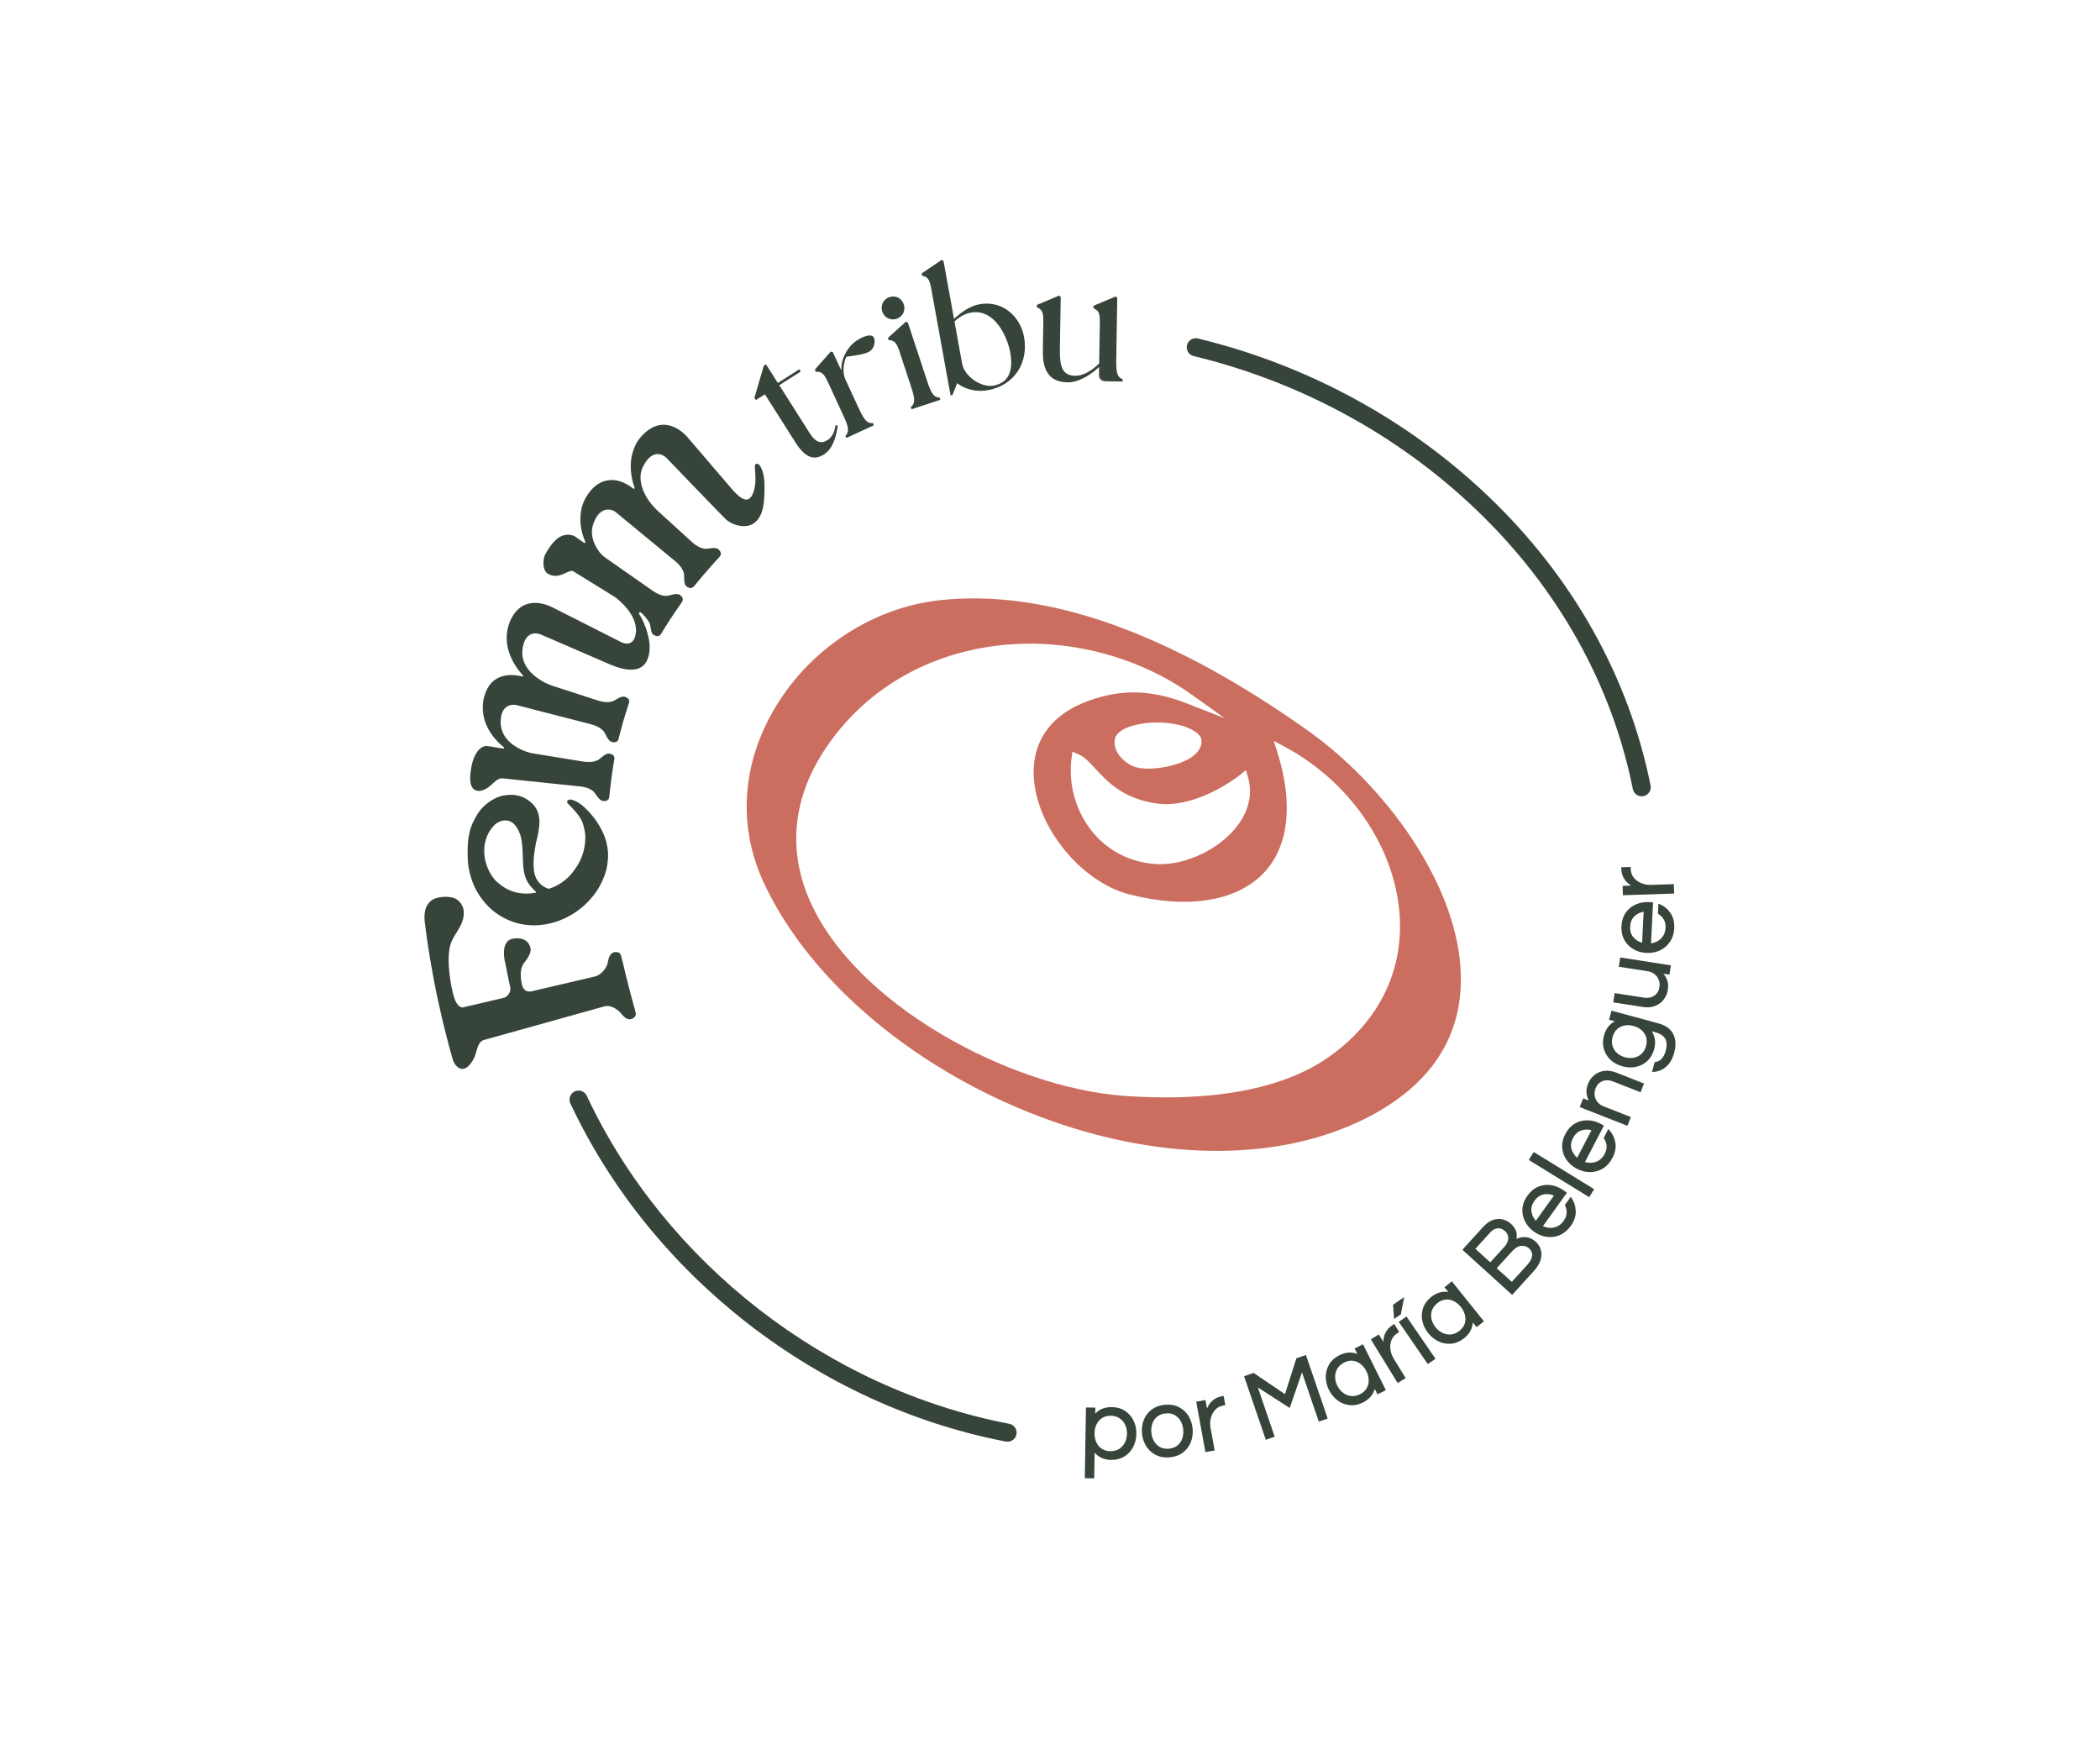
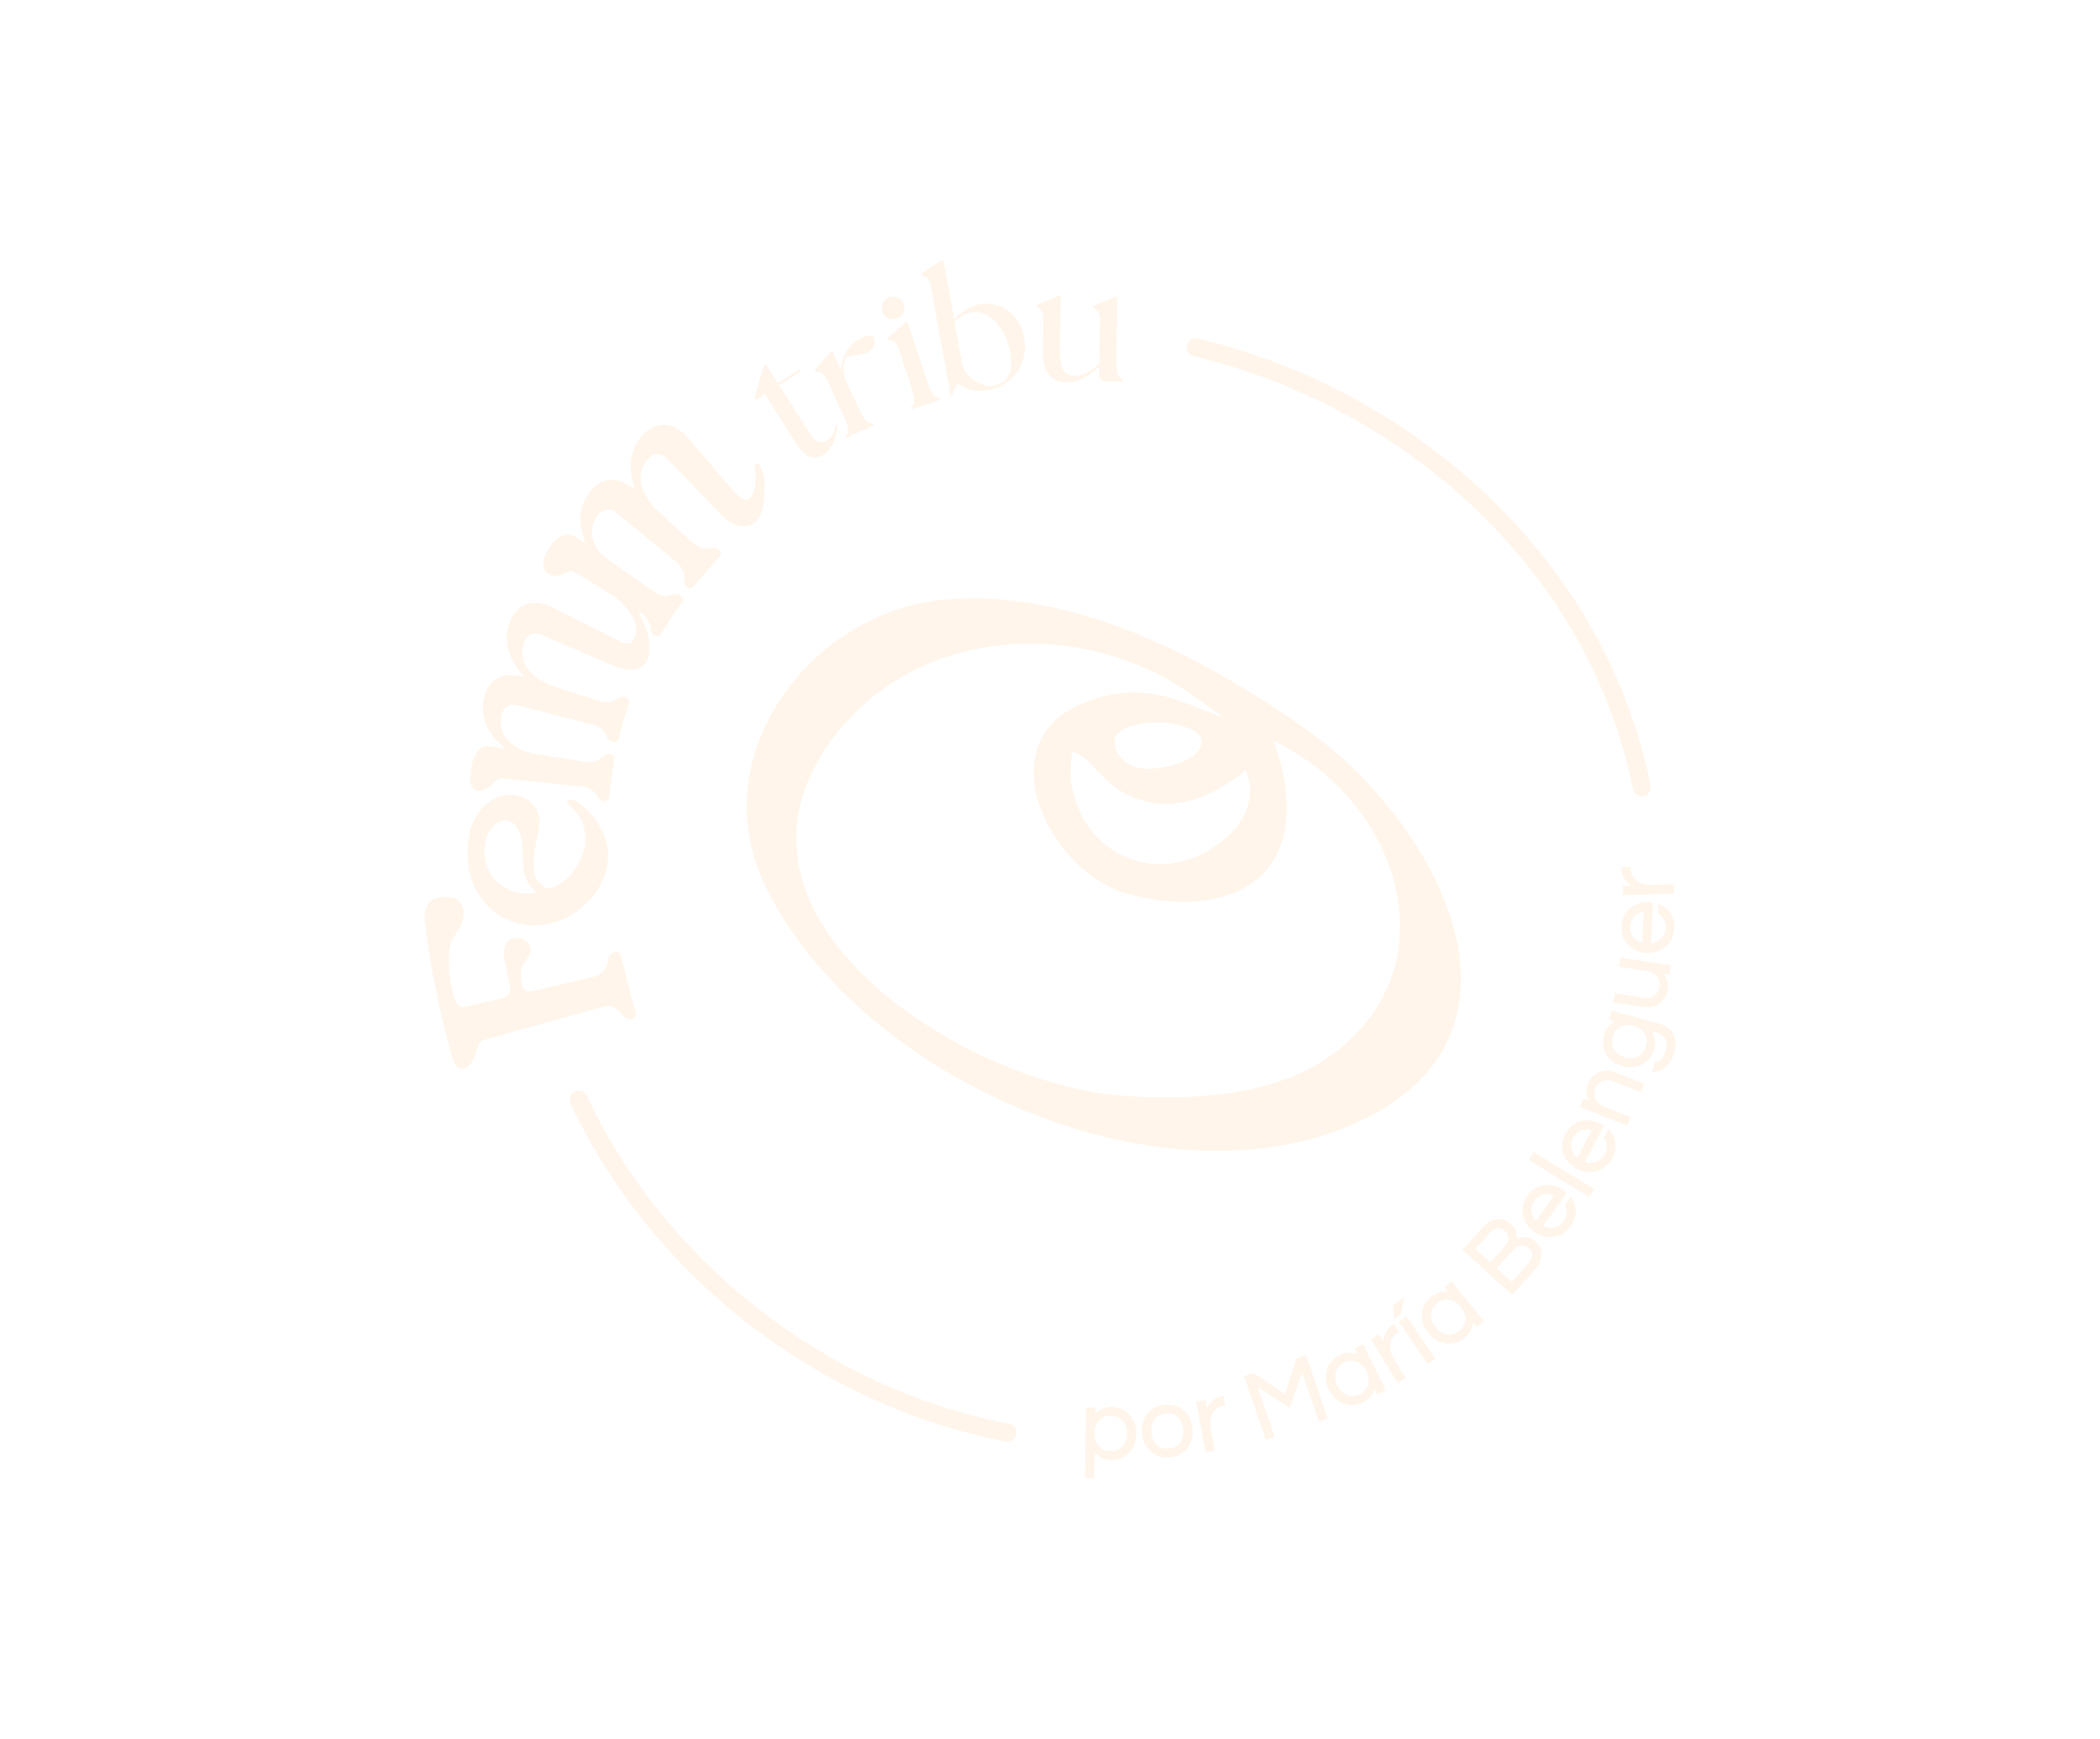
<svg xmlns="http://www.w3.org/2000/svg" id="Capa_1" data-name="Capa 1" viewBox="0 0 1869.21 1547.04">
  <defs>
    <style>
      .cls-1 {
-         fill: #37443a;
+         fill: #FFF5EB;
      }

      .cls-2 {
-         fill: #cb6e5f;
+         fill: #FFF5EB;
      }
    </style>
  </defs>
  <path class="cls-2" d="M1213.69,996.3c53.25-26.25,82.26-64.39,86.2-113.36,3.12-38.74-9.83-82.86-37.45-127.58-24.62-39.86-60.13-77.95-97.45-104.52-123.78-88.12-234.68-127.33-329.61-116.52-60.5,6.89-117.16,45.08-147.89,99.68-27.5,48.86-30.29,102.54-7.87,151.13,41.4,89.73,139.63,171.14,256.35,212.47,101.74,36.02,202.96,35.55,277.71-1.3ZM1109.06,685.36l1.84,6.55c4.25,15.1.56,30.49-10.67,44.51-15.48,19.33-43.33,32.7-67.43,32.7-1.14,0-2.27-.03-3.39-.09-22.46-1.21-42.61-11.26-56.73-28.28-14.94-18.01-22.01-42.66-18.91-65.92l.78-5.88,5.43,2.37c5.4,2.35,9.89,7.24,15.1,12.9,10.15,11.03,24.04,26.14,53.42,30.75,36.55,5.72,74.87-25,75.26-25.31l5.28-4.29ZM993.59,654.73c2.58-4.1,7.9-7.13,16.27-9.29,23.15-5.96,52.9-.41,58.96,11.01l.34.64.12.71c.66,3.93-.14,9.79-7.7,15.37-9.1,6.71-25.99,10.94-39.35,10.94-5.88,0-11.08-.82-14.63-2.61-10.48-5.28-13.82-12.43-14.87-16.22-1.11-4-.79-7.95.85-10.57ZM999.81,975.23c-100.65-7.44-240.42-81.58-280.06-176.08-21.53-51.32-11.39-103.84,29.32-151.9,36.52-43.12,89.72-69.3,149.81-73.73,57.11-4.2,116.13,12.11,161.96,44.79l29.26,20.87-33.49-13.06c-31.62-12.34-57.79-13.08-87.49-2.49-33.06,11.78-50.46,35.65-48.99,67.22,2.09,45,41.99,94.17,85.38,105.23,51.81,13.2,95.36,6.16,119.46-19.31,22.14-23.39,26.44-61.36,12.11-106.92l-3.28-10.44,9.65,5.15c58.65,31.31,98.87,90.65,102.45,151.15,2.97,50.18-19.71,94.75-63.86,125.52-39.98,27.86-95.63,35.45-144.33,35.45-13.31,0-26.09-.56-37.9-1.44Z" />
  <path class="cls-1" d="M1001.36,1255.65c-3.28-2.15-7.18-3.28-11.6-3.35-3.74-.04-7.05.62-9.79,2.01-1.94.99-3.65,2.26-5.1,3.8l.09-5.34-8.36-.13-1.02,62.95,8.36.13.37-22.81c1.4,1.57,3.06,2.9,4.96,3.99,2.69,1.54,5.97,2.36,9.73,2.42,4.42.04,8.35-.93,11.7-2.97,3.34-2.04,5.99-4.87,7.86-8.42,1.87-3.53,2.85-7.48,2.92-11.75.07-4.33-.78-8.33-2.54-11.89-1.76-3.58-4.31-6.48-7.58-8.62ZM1003.12,1276.03c-.05,2.83-.68,5.47-1.88,7.86-1.19,2.37-2.9,4.27-5.08,5.65-2.17,1.38-4.84,2.06-7.91,2-3.02-.05-5.61-.81-7.71-2.25-2.1-1.45-3.71-3.4-4.76-5.8-1.07-2.43-1.59-5.1-1.54-7.94.05-2.89.65-5.56,1.8-7.92,1.13-2.33,2.8-4.21,4.95-5.6,2.07-1.33,4.58-2.01,7.47-2.01.1,0,.2,0,.31,0,3.08.05,5.72.81,7.84,2.26,2.14,1.46,3.79,3.4,4.9,5.77,1.12,2.4,1.67,5.08,1.62,7.96Z" />
  <path class="cls-1" d="M1057.7,1259.94c-2.15-3.36-5.04-5.95-8.59-7.72-3.56-1.77-7.71-2.43-12.33-1.99-4.57.44-8.5,1.88-11.68,4.29-3.18,2.41-5.54,5.51-7.02,9.22-1.47,3.69-2,7.74-1.59,12.05.41,4.25,1.7,8.12,3.84,11.48,2.15,3.39,5.06,6,8.65,7.76,2.88,1.41,6.11,2.12,9.63,2.12.87,0,1.75-.04,2.65-.13h0c4.63-.45,8.57-1.89,11.73-4.3,3.15-2.4,5.5-5.52,6.97-9.25,1.46-3.71,2-7.75,1.59-12-.41-4.31-1.71-8.19-3.84-11.53ZM1052.31,1280.3c-.86,2.47-2.29,4.54-4.25,6.16-1.95,1.61-4.48,2.57-7.54,2.86h0c-3.01.3-5.67-.18-7.91-1.38-2.25-1.21-4.06-2.97-5.38-5.23-1.33-2.29-2.15-4.89-2.42-7.71-.28-2.88.03-5.6.9-8.07.86-2.44,2.31-4.5,4.29-6.12,1.98-1.61,4.5-2.57,7.5-2.86.59-.06,1.18-.09,1.74-.09,2.34,0,4.42.49,6.21,1.46,2.23,1.21,4.02,2.96,5.34,5.2,1.33,2.27,2.14,4.87,2.42,7.75.27,2.82-.04,5.52-.91,8.03Z" />
  <path class="cls-1" d="M1087.83,1242.57c-2.76.51-5.1,1.43-6.96,2.74-1.84,1.3-3.33,2.75-4.42,4.33-.93,1.34-1.63,2.65-2.1,3.89l-1.38-7.53-8.23,1.5,8.2,44.87,8.23-1.5-3.63-19.85c-.55-3.03-.48-6.02.21-8.89.69-2.85,1.99-5.33,3.89-7.39,1.86-2.02,4.33-3.33,7.34-3.88l1.66-.3-1.5-8.23-1.31.24Z" />
  <polygon class="cls-1" points="1153.93 1208.84 1143.75 1240.78 1115.81 1221.89 1107.33 1224.79 1126.69 1281.38 1134.6 1278.67 1119.6 1234.82 1147.98 1253.1 1158.88 1221.41 1173.87 1265.23 1181.79 1262.52 1162.42 1205.94 1153.93 1208.84" />
  <path class="cls-1" d="M1205.74,1200.17l2.42,4.85c-1.98-.77-4.07-1.19-6.25-1.26-3.09-.08-6.36.7-9.72,2.37-3.95,1.97-6.99,4.67-9.02,8.03-2.03,3.35-3.08,7.06-3.12,11.05-.05,3.96.91,7.94,2.84,11.82,1.9,3.82,4.5,6.97,7.7,9.35,3.22,2.39,6.83,3.81,10.72,4.2.65.07,1.31.1,1.97.1,3.27,0,6.58-.83,9.87-2.47,3.36-1.68,5.97-3.81,7.75-6.33,1.26-1.79,2.19-3.7,2.78-5.71l2.4,4.82,7.48-3.73-20.34-40.83-7.48,3.73ZM1218.25,1228.25c.08,2.62-.51,5.07-1.76,7.27-1.24,2.19-3.27,4-6.02,5.37-2.71,1.35-5.39,1.88-7.97,1.58-2.59-.3-4.96-1.27-7.05-2.89-2.11-1.63-3.83-3.75-5.09-6.28-1.29-2.58-1.95-5.23-1.97-7.88-.02-2.62.64-5.09,1.97-7.34,1.32-2.24,3.36-4.06,6.07-5.41,2.22-1.11,4.38-1.66,6.45-1.66.49,0,.98.03,1.47.1,2.52.33,4.82,1.32,6.85,2.94,2.05,1.64,3.75,3.78,5.04,6.37,1.26,2.54,1.95,5.17,2.03,7.83Z" />
  <path class="cls-1" d="M1237.61,1200.96c-.39-2.9-.07-5.69.95-8.3,1.01-2.56,2.84-4.67,5.44-6.27l1.44-.88-4.38-7.13-1.14.7c-2.39,1.47-4.24,3.17-5.5,5.07-1.25,1.87-2.1,3.77-2.55,5.63-.38,1.59-.56,3.06-.55,4.39l-4.01-6.53-7.13,4.37,23.86,38.87,7.13-4.38-10.55-17.19c-1.61-2.62-2.62-5.43-3.01-8.37Z" />
  <polygon class="cls-1" points="1246.88 1169.78 1249.88 1154.38 1239.93 1161.22 1240.89 1173.9 1246.88 1169.78" />
  <rect class="cls-1" x="1257.23" y="1169.93" width="8.36" height="45.61" transform="translate(-453.7 924.08) rotate(-34.49)" />
  <path class="cls-1" d="M1285.76,1145.63l3.4,4.23c-2.09-.33-4.23-.29-6.38.1-3.04.56-6.06,2.04-8.99,4.39-3.45,2.77-5.83,6.05-7.1,9.76-1.27,3.7-1.5,7.56-.7,11.46.8,3.89,2.58,7.57,5.29,10.94,2.67,3.33,5.88,5.85,9.52,7.49,2.89,1.3,5.89,1.96,8.94,1.96.81,0,1.62-.05,2.43-.14,3.9-.44,7.62-2.07,11.06-4.83,2.93-2.35,5.02-4.99,6.22-7.83.85-2.01,1.35-4.08,1.5-6.17l3.37,4.19,6.52-5.24-28.57-35.55-6.52,5.24ZM1303.8,1177.87c-.74,2.41-2.34,4.6-4.74,6.53-2.36,1.89-4.86,2.99-7.45,3.25-2.6.26-5.12-.18-7.51-1.32-2.41-1.15-4.54-2.85-6.31-5.06-1.81-2.25-3.02-4.7-3.61-7.28-.58-2.55-.46-5.11.36-7.59.81-2.47,2.42-4.68,4.77-6.57,2.4-1.92,4.89-3.01,7.4-3.22.39-.03.77-.05,1.15-.05,2.12,0,4.19.49,6.16,1.46,2.36,1.16,4.47,2.9,6.28,5.15,1.78,2.21,3.01,4.64,3.65,7.21.64,2.54.58,5.05-.17,7.48Z" />
  <path class="cls-1" d="M1360.1,1101.37c-2.3-.5-4.52-.5-6.6,0-1.31.31-2.53.71-3.65,1.2.29-1.73.27-3.57-.06-5.49-.46-2.71-2.17-5.43-5.08-8.06-1.82-1.66-4.1-2.88-6.76-3.64-2.7-.77-5.64-.68-8.75.28-3.1.95-6.27,3.2-9.43,6.68l-18.09,19.94,44.29,40.19,19.09-21.04c4.57-5.03,6.91-9.92,6.97-14.54.06-4.65-1.63-8.57-5.01-11.64-2.27-2.06-4.59-3.36-6.92-3.87ZM1332.24,1128.71l13.48-14.85c2.92-3.22,5.77-4.93,8.47-5.08,2.72-.13,4.96.6,6.82,2.29,2.05,1.86,2.94,3.96,2.73,6.43-.22,2.53-1.61,5.22-4.14,8l-13.95,15.37-13.41-12.17ZM1313.23,1111.45l12.95-14.27c1.69-1.86,3.36-3.06,4.98-3.58,1.59-.5,3.11-.56,4.5-.17,1.43.4,2.72,1.11,3.82,2.11,1.58,1.43,2.54,2.98,2.85,4.6.32,1.65.17,3.31-.44,4.93-.64,1.68-1.61,3.25-2.91,4.67l-12.47,13.75-13.28-12.05Z" />
  <path class="cls-1" d="M1398.15,1065.12l-5.27,7.33.23.48c1,2.07,1.46,4.31,1.35,6.65-.1,2.32-1.02,4.69-2.71,7.05-1.61,2.24-3.52,3.88-5.68,4.87-2.17,1-4.45,1.44-6.78,1.26-2.03-.14-4.01-.66-5.91-1.53l21.34-29.69-2.86-2.06c-3.52-2.53-7.29-4.1-11.21-4.7-3.94-.59-7.8-.13-11.47,1.39-3.67,1.51-6.91,4.2-9.62,7.97-2.68,3.72-4.18,7.63-4.46,11.62-.28,3.98.5,7.8,2.32,11.35,1.81,3.53,4.51,6.6,8.03,9.13,3.47,2.5,7.26,4.03,11.27,4.57,1.01.14,2.02.2,3.01.2,2.96,0,5.86-.6,8.64-1.78,3.72-1.59,6.96-4.28,9.63-8,3.14-4.36,4.68-8.76,4.59-13.07-.09-4.28-1.34-8.3-3.72-11.94l-.71-1.1ZM1383.15,1064.07l-16.13,22.44c-2.09-2.38-3.38-5.09-3.85-8.08-.52-3.27.39-6.56,2.69-9.76,2.3-3.2,5.13-5.12,8.42-5.7.88-.15,1.76-.23,2.64-.23,2.11,0,4.19.45,6.23,1.33Z" />
  <rect class="cls-1" x="1385.64" y="1013.71" width="8.36" height="63.14" transform="translate(-228.79 1681.12) rotate(-58.39)" />
  <path class="cls-1" d="M1432.45,1005.77l-.86-.98-4.17,8.01.3.44c1.29,1.9,2.06,4.05,2.29,6.39.23,2.31-.34,4.79-1.68,7.37-1.27,2.44-2.93,4.34-4.93,5.63-2,1.3-4.2,2.04-6.54,2.21-2.03.15-4.07-.08-6.07-.67l16.89-32.43-3.12-1.63c-3.84-2-7.8-3.03-11.77-3.05-4-.05-7.74.99-11.15,3-3.42,2.02-6.24,5.14-8.38,9.26-2.12,4.07-3.05,8.15-2.76,12.14.29,3.98,1.6,7.65,3.91,10.9,2.3,3.24,5.41,5.89,9.25,7.89,3.72,1.94,7.6,2.92,11.56,2.92.08,0,.16,0,.25,0,4.05-.04,7.85-1.13,11.31-3.22,3.45-2.1,6.28-5.23,8.39-9.29h0c2.48-4.77,3.38-9.34,2.68-13.59-.7-4.22-2.51-8.02-5.38-11.29ZM1412.36,1005.3c1.4,0,2.81.19,4.23.58l-12.76,24.5c-2.4-2.05-4.07-4.56-4.97-7.45-.98-3.17-.55-6.54,1.27-10.04,1.82-3.5,4.35-5.8,7.52-6.84,1.54-.5,3.11-.76,4.7-.76Z" />
  <path class="cls-1" d="M1427.66,953.11c-3.39.54-6.34,1.85-8.76,3.9-2.41,2.04-4.22,4.57-5.38,7.53-1.36,3.46-1.77,6.64-1.21,9.46.38,1.91.98,3.73,1.78,5.44l-4.92-1.93-3.06,7.78,42.45,16.67,3.06-7.78-24.33-9.55c-2.29-.9-4.12-2.22-5.45-3.94-1.33-1.72-2.15-3.64-2.44-5.73-.28-2.09,0-4.23.83-6.36,1.24-3.16,3.24-5.25,6.12-6.41,2.86-1.14,6.06-1.03,9.52.33l24.41,9.59,3.06-7.78-24.57-9.65c-3.99-1.57-7.74-2.09-11.13-1.55Z" />
  <path class="cls-1" d="M1489.33,920.25c-2.39-4.55-6.77-7.71-13.02-9.41l-41.89-11.35-2.19,8.07,5.15,1.4c-1.88.97-3.57,2.26-5.06,3.85-2.1,2.25-3.66,5.23-4.64,8.85-1.15,4.26-1.18,8.31-.08,12.04,1.1,3.73,3.12,6.97,6.01,9.64,2.88,2.66,6.46,4.58,10.64,5.71,4.12,1.12,8.17,1.26,12.02.43,3.87-.84,7.27-2.61,10.1-5.27,2.83-2.66,4.85-6.18,6-10.44.98-3.63,1.11-7,.37-10.02-.52-2.13-1.34-4.1-2.46-5.88l3.39.92c4.09,1.11,6.95,3,8.5,5.63,1.54,2.62,1.7,6.27.46,10.86-.83,3.05-2.06,5.44-3.67,7.09-1.59,1.64-3.4,2.56-5.52,2.82l-.6.07-2.38,8.79,1.23-.06c4.17-.2,7.97-1.74,11.29-4.56,3.31-2.82,5.74-7.01,7.21-12.46,1.78-6.57,1.48-12.19-.9-16.72ZM1465.17,922.92c.76,2.37.75,5.06-.04,7.98-.79,2.92-2.15,5.29-4.04,7.04-1.89,1.75-4.13,2.89-6.67,3.39-2.57.51-5.25.39-7.98-.35-2.78-.75-5.17-2.01-7.11-3.73-1.91-1.71-3.26-3.82-4.01-6.29-.75-2.46-.72-5.19.07-8.12.79-2.92,2.13-5.24,3.99-6.91,1.87-1.67,4.09-2.76,6.59-3.24.99-.19,2.01-.28,3.04-.28,1.61,0,3.28.23,4.98.69,2.73.74,5.11,1.98,7.09,3.69,1.95,1.69,3.33,3.75,4.09,6.13Z" />
  <path class="cls-1" d="M1487.24,859.17l-45.06-7.03-1.29,8.26,25.82,4.03c2.42.38,4.48,1.27,6.13,2.64,1.65,1.39,2.88,3.09,3.64,5.08.76,1.98.97,4.13.61,6.39-.51,3.3-2.01,5.77-4.58,7.55-2.54,1.76-5.69,2.36-9.37,1.79l-25.91-4.04-1.29,8.26,26.08,4.07c1.45.23,2.85.34,4.19.34,2.57,0,4.91-.42,7.01-1.25,3.2-1.26,5.8-3.2,7.72-5.76,1.91-2.54,3.12-5.39,3.6-8.47.57-3.68.28-6.87-.88-9.49-.78-1.78-1.76-3.42-2.92-4.92l5.22.82,1.29-8.26Z" />
  <path class="cls-1" d="M1486.99,812.74c-2.4-3.54-5.63-6.24-9.6-8.02l-1.19-.53-.45,9.02.46.28c1.96,1.19,3.56,2.82,4.74,4.85,1.17,2.01,1.69,4.49,1.55,7.4-.14,2.75-.85,5.16-2.13,7.18-1.28,2.02-2.96,3.61-5.02,4.74-1.78.98-3.73,1.62-5.79,1.92l1.82-36.52-3.52-.17c-4.32-.22-8.35.5-11.97,2.13-3.63,1.64-6.62,4.12-8.88,7.38-2.26,3.26-3.52,7.27-3.76,11.91-.23,4.58.63,8.68,2.55,12.18,1.92,3.5,4.65,6.28,8.1,8.28,3.43,1.98,7.37,3.1,11.69,3.32.47.02.93.03,1.39.03,3.76,0,7.3-.77,10.56-2.31,3.67-1.73,6.67-4.3,8.93-7.65,2.26-3.35,3.52-7.37,3.75-11.95.27-5.37-.82-9.9-3.24-13.47ZM1463.02,811.44l-1.38,27.6c-3.04-.86-5.6-2.44-7.62-4.7-2.21-2.47-3.23-5.72-3.03-9.66.2-3.94,1.54-7.09,3.99-9.36,2.23-2.07,4.94-3.37,8.05-3.89Z" />
  <path class="cls-1" d="M1454.23,781.1c-1.73-2.14-2.65-4.78-2.76-7.83l-.06-1.68-8.36.28.05,1.33c.09,2.8.66,5.25,1.68,7.29,1.01,2.01,2.24,3.7,3.63,5,1.19,1.11,2.38,2,3.54,2.65l-7.65.26.28,8.36,45.58-1.52-.28-8.36-20.17.67c-3.06.11-6.02-.41-8.76-1.52-2.72-1.1-4.98-2.75-6.74-4.93Z" />
  <path class="cls-1" d="M680.84,350.93l27.29,42.99c8.59,13.54,16.52,16.06,25.05,10.65,7.52-4.77,10.73-13.84,12.52-25.71l-2.05-.46c-.87,7.76-4.42,11.6-7.18,13.35-5.51,3.5-10.54,1.95-15.48-5.82l-27.37-43.11,18.92-12.01-.77-2.32-19.43,12.33-10.5-16.54-2.01,1.27-8.3,28.48,1.27,2.01,8.02-5.09Z" />
  <path class="cls-1" d="M736.51,339.17l14.32,31c4.48,9.7,5.41,14.18,1.64,17.72l.87,1.89,24.53-11.33-.87-1.89c-5.13.57-7.94-3.04-12.43-12.74l-12.39-26.82c-2.71-6.93-.93-15.11,1.13-19.49,9.87-1.29,15.61-2.31,19.39-4.05,6.2-2.86,6.49-10.03,5.12-12.99-1.31-2.83-5.91-2.17-10.49-.06-6.47,2.99-10.78,7.11-14.15,12.91-2.94,4.96-4.52,10.75-4.36,16.4l-7.53-16.31-1.85-.46-14.18,16.03.87,1.89c4.05-.08,6.7.34,10.37,8.29Z" />
  <path class="cls-1" d="M798.06,283.75c5.36-1.77,8.19-7.39,6.42-12.75-1.81-5.5-7.16-8.43-12.8-6.57-5.36,1.77-8.19,7.39-6.38,12.89,1.77,5.36,7.39,8.19,12.75,6.42Z" />
  <path class="cls-1" d="M791.01,302.64c4.04.39,6.62,1.1,9.36,9.42l10.7,32.43c3.35,10.15,3.76,14.71-.38,17.79l.65,1.97,25.66-8.46-.65-1.97c-5.16-.02-7.55-3.92-10.89-14.07l-17.39-52.73-1.78-.66-15.91,14.32.65,1.97Z" />
  <path class="cls-1" d="M828.72,255.96l17.39,95.97,1.61-.29,4.27-10.58c6.52,5.16,16.71,8.14,27.23,6.23,24.25-4.39,36.35-24.99,32.3-47.34-3.28-18.11-18.94-32.92-39.68-29.17-8.33,1.51-16.23,7.01-22.68,13.01l-9.35-51.56-1.67-.9-17.74,11.97.37,2.04c3.94.94,6.4,2.01,7.96,10.63ZM863.99,278.23c21.76-3.95,32.85,22.26,35.23,35.4,2.41,13.29.62,26.74-14.86,29.55-11.1,2.01-25.94-8.27-28-19.67l-6.78-37.39c4.26-3.94,9.01-6.91,14.41-7.89Z" />
  <path class="cls-1" d="M928.67,285.42l-.43,26.72c-.29,18.11,6.08,27.86,21.82,28.12,9.35.15,19.69-5.62,28.28-13.65l-.11,6.68c-.06,3.86,1.98,5.97,5.84,6.03l15.14.24.03-2.08c-4.87-1.71-5.84-6.18-5.67-16.87l.9-55.52-1.47-1.21-19.73,8.29-.03,2.08c3.68,1.69,5.89,3.21,5.74,11.97l-.6,37.26c-7.39,7.16-14.73,11.05-21.41,10.94-11.43-.18-13.83-8.09-13.57-23.97l.75-46.16-1.47-1.21-19.73,8.29-.03,2.08c3.68,1.69,5.89,3.21,5.75,11.97Z" />
  <path class="cls-1" d="M550.89,899.89c2.3,1.94,5.84,8.62,11.11,7.02,2.43-.73,4.35-2.74,3.87-5.28-.26-1.76-3.87-13.8-6.8-25.82-.75-3-1.6-6.01-2.26-8.84-.66-2.84-1.29-5.51-1.84-7.86-1.11-4.7-1.98-8.1-2.25-8.92-.76-2.41-3.32-3.25-5.81-2.74-2.7.55-4.08,2.69-4.94,5.04-.8,2.35-1.04,4.91-1.58,6.29-.89,2.26-4.19,8.03-10.09,10.12l-57.69,13.5c-5.42.82-7.44-3.58-7.92-5.68-1.6-6.76-1.37-11.35-.63-14.46.74-3.11,2.01-4.77,2.83-5.8,1.66-2.08,6.07-7.95,5.41-12.08-.69-4.13-4.03-10.83-15.72-8.98-11.07,1.73-7.66,18.89-7.07,20.58,1.11,5.45,3.23,16.78,4.54,21.97,1.43,6.25-3.75,9.33-4.88,9.93l-37.36,8.74c-4.86-.02-7.42-7.67-8.52-11.95-2.01-8.24-3.24-16.72-3.84-25.17-.29-6.14-.2-12.42,1.35-18.21,1.69-6.37,5.97-11.3,8.85-16.93,1.35-2.61,2.44-5.54,2.9-8.5.49-2.98.43-6.01-.68-8.82-1.05-2.67-2.96-4.91-5.19-6.48-5.47-3.84-18.76-3.02-23.6,1.61-3.38,3.23-4.73,7.02-5.12,11.18-.19,2.08-.16,4.25.03,6.48.22,2.22.56,4.5.87,6.84,1.39,11.96,5.64,38.98,11.07,63.98,1.41,6.22,2.79,12.36,4.1,18.16,1.45,5.73,2.82,11.12,4.03,15.93,1.18,4.82,2.35,8.99,3.3,12.32.94,3.34,1.65,5.85,2.06,7.29,2.48,5.63,9.89,13.27,18.16-1.92,2.98-5.43,2.97-15.1,9.11-16.84,0,0,80.43-22.42,107.45-29.96,5.59-1.52,10.95,2.78,12.73,4.28Z" />
  <path class="cls-1" d="M424.2,703.69c3.83,1.04,8.86-1.3,12.98-5.07,3-2.67,6.08-6.16,10.11-5.9l70.18,7.32h0c5.74.86,8.76,2.65,10.58,4.19,2.3,2.02,5.08,8.41,8.82,8.67,3.97.3,5.18-1.46,5.45-3.8.04-.62.31-2.87.67-5.93.38-3.06.72-6.98,1.26-10.83.56-3.85,1.13-7.69,1.57-10.73.43-3.04.92-5.21.98-5.82.32-2.29-.4-4.27-4.31-5.03-3.71-.74-7.88,4.61-10.79,5.93-2.41,1.06-6.1,2.09-12.79,1.06l-43.89-7.12c-2.43-.39-4.83-1.01-7.14-1.87-8.22-3.02-20.76-9.91-22.13-23.8-.74-12.18,4.13-16.27,8.36-17.35,2.02-.54,4.11-.48,6.09.03,10,2.58,65.36,16.83,65.36,16.83v.02c6.74,1.74,9.8,4.2,11.57,6.15,2.14,2.37,3.83,8.92,7.53,9.73,3.89.87,5.34-.65,5.96-2.87.2-.57.58-2.77,1.44-5.68.79-2.92,1.8-6.62,2.81-10.32,2.29-7.3,4.48-14.64,4.95-15.74.67-2.19.26-4.23-3.49-5.58-3.54-1.29-8.53,3.28-11.55,4.14-2.46.7-6.32,1.11-12.76-.92l-39.22-12.7c-3.98-1.29-7.82-3-11.4-5.21-7.56-4.63-17.26-13.24-16.49-26.21.93-10.23,5-14.04,8.72-15.15,3.79-1.1,7.28.37,7.28.37,0,0,59.85,25.88,61.7,26.68,1.78.78,8.36,3.72,15.34,4.57,3.49.43,7.07.36,10.19-.74,3.11-1.11,5.73-3.24,7.63-6.9,3.53-7.41,2.88-15.93.79-23.58-1.91-7.54-5.1-14.05-6.69-16.46-.47-.71-1.77-2.31-.64-3.13,1.29-.93,6.29,5.29,8.44,8.61,2.14,3.36.9,9.63,4.18,11.51,3.45,1.99,5.32.98,6.6-.96.33-.5,1.5-2.41,3.07-5.03,1.54-2.63,3.79-5.84,5.87-9.12,2.05-3.3,4.35-6.48,6.11-9.02,1.77-2.54,3.04-4.41,3.37-4.93,1.26-1.98,1.57-4.06-1.64-6.45-1.52-1.13-3.82-.95-6.16-.47-2.27.5-4.57,1.29-6.14,1.27-2.51-.04-6.21-.73-11.51-4.25l-42.1-29.42c-2.72-1.9-5.12-4.24-6.97-7.02-2.13-3.2-4-6.92-4.93-11.01-.94-4.09-.78-8.42.89-12.94,1.33-3.49,2.8-6.11,4.41-7.95,1.62-1.82,3.3-2.94,4.91-3.58,3.22-1.27,6.19-.59,8.14.21.81.33,1.56.81,2.24,1.37,6.88,5.67,53.64,44.2,53.64,44.2,4.65,4.07,6.26,7.41,6.96,9.8.88,3.07-.62,9.75,2.44,12.1,3.13,2.44,5.11,1.64,6.72-.12.41-.46,1.88-2.23,3.87-4.65.99-1.21,2.12-2.59,3.31-4.04,1.25-1.43,2.57-2.93,3.89-4.44,5.15-6.1,10.77-11.95,11.55-12.93,1.57-1.85,2.07-3.98-.81-6.73-2.72-2.63-9.23-.18-12.41-.6-2.64-.36-6.47-1.58-11.61-6.26l-29.84-27.19c-4.06-3.7-7.61-7.91-10.36-12.67-2.12-3.66-4.07-8.09-4.86-12.89-.39-2.4-.49-4.88-.18-7.4.34-2.5,1.13-4.98,2.44-7.45,6.34-12,13.42-11.14,17.25-9.25,1.33.65,2.5,1.55,3.52,2.61,6.48,6.72,51.31,53.37,52.83,54.62,3.95,3.2,8.86,5.24,13.57,5.69,4.73.4,9.13-.47,12.46-3.55,7.58-6.96,7.8-17.96,8.1-28.78.03-1.23.04-2.46.02-3.7v-.24s0-.07,0-.07c-.12-5.52-.76-11.33-3.51-16.38-.57-1.05-1.27-2.09-2.4-2.55-.53-.21-1.13-.24-1.62-.01-.29.14-.51.33-.68.56-.51.72-.45,1.82-.38,2.78.7,9.18,1.32,17.64-2.82,25.22-.4.72-2,2.36-2.86,2.76-1.73.81-3.58.42-5.45-.55-2.08-1.09-4.75-3.45-7.6-6.38l-41.13-48.02c-1.44-1.68-6.28-6.96-13.25-9.65-3.48-1.34-7.51-2.02-11.89-1.21-4.42.8-9.03,3.1-13.73,7.57-2.14,2.03-3.95,4.19-5.45,6.42-1.47,2.27-2.62,4.64-3.53,7-1.81,4.74-2.63,9.53-2.79,14.03-.22,9.12,2.03,16.92,3.38,20.73.22.62-.54,1.17-1.05.76-2.88-2.29-8.67-6.3-15.63-7.42-3.48-.55-7.27-.39-11.17,1.03-3.89,1.43-7.96,4.06-11.65,8.69-3.3,4.09-5.6,8.33-6.93,12.66-1.31,4.35-1.81,8.65-1.78,12.68,0,8.02,2.46,15.23,4.39,19.77.27.62-.46,1.24-1.01.86l-7.56-5.28h0c-.64-.45-5.55-3.85-12.69-.75-3.8,1.68-6.84,4.96-9.25,8.15-2.39,3.21-4.15,6.33-5.11,8.04-2.02,3.37-3.16,14.19,2.54,17.42,7.43,4.24,14.53-.51,16.65-1.29,1.77-.66,4.04-2.04,5.6-1.07,0,0,27.34,16.87,36.54,22.55,1.45.89,6.94,5.07,11.7,11.05,2.38,2.99,4.57,6.41,6,10.07.71,1.83,1.22,3.72,1.48,5.66.31,1.96.35,3.97.04,6-1.7,10.97-8.71,9.52-12.32,8.12l-62.09-31.42c-1.94-.98-8.42-4.04-15.91-3.85-3.74.1-7.75,1.02-11.56,3.44-3.71,2.47-7.17,6.48-9.91,12.58-4.73,11.2-3.5,22.03-.05,30.58,1.68,4.27,3.79,7.98,5.84,10.98,2.05,3,4.13,5.33,5.51,6.81.45.48,0,1.3-.63,1.13-3.56-.93-10.36-2.22-17.17-.36-3.4.93-6.84,2.65-9.81,5.6-2.88,2.97-5.33,7.19-6.89,12.97-.81,2.85-1.12,5.65-1.19,8.34-.07,2.69.14,5.27.55,7.73.43,2.46,1.02,4.78,1.85,6.98.85,2.2,1.85,4.27,2.94,6.18,4.37,7.67,10.05,12.9,13.41,15.51.54.43.18,1.34-.49,1.23l-14.16-2.3h0s-1.12-.11-1.46-.05c-1.19.2-3.88.73-6.68,4.01-2.78,3.27-5.86,9.33-6.97,20.51-1.15,9.74,1.66,14.23,5.44,15.26Z" />
  <path class="cls-1" d="M422.79,790.01c3.76,7.87,9.21,14.63,15.39,19.97,12.71,10.67,29.18,15.42,46.15,12.88,7.62-1.12,14.96-3.66,21.66-7.25,6.77-3.59,12.89-8.25,17.96-13.7,5.12-5.33,9.19-11.28,11.98-17.55,1.46-3.13,2.7-6.32,3.55-9.56.91-3.24,1.3-6.55,1.64-9.83.35-3.97.13-7.87-.62-11.69-.71-3.81-1.72-7.51-3.31-11.13-.78-1.81-1.67-3.6-2.67-5.36-.93-1.75-1.96-3.47-3.09-5.16-2.26-3.39-4.9-6.66-7.88-9.78-3.75-4.01-8.09-7.9-13.62-9.8-.9-.31-1.86-.56-2.8-.44-.17.02-.33.06-.49.11-.87.18-1.67.75-1.84,1.56-.03.17-.04.34-.02.5.09.87.85,1.63,1.53,2.29,5.55,5.4,9.57,10.25,11.8,14.99.52,1.27.96,2.59,1.32,3.99.75,2.93,1.36,5.92,1.57,8.89h0c0,2.3-.09,4.43-.27,6.42-.21,1.33-.42,2.69-.64,4.09-.91,5.45-3.1,10.81-6.05,15.78-1.62,2.56-3.6,5.22-5.98,8.16-1.05,1.15-2.15,2.27-3.32,3.33-3.94,3.54-8.51,6.49-13.5,8.38-1.05.39-2.05.71-3.02.92-1.6-.49-3.18-1.25-4.71-2.28-4.49-3.07-7.81-7.87-8.33-15.05-.54-5.38-.19-11.04.72-16.67.38-2.31.75-4.54,1.14-6.68,3.24-12.93,6.64-27.1-4.86-36.61-7.42-6.17-15.33-7.2-23.8-5.77-8.59,1.4-18.58,8.59-23.31,16.5-3.54,5.76-5.95,10.73-7.22,16.67-1.33,5.94-1.96,12.88-1.51,22.57.22,9.52,2.7,18.44,6.42,26.32ZM439.17,735.19c4.71-5.17,12.38-7.1,18.01-2.17,1.06.92,1.87,2.04,2.67,3.23,2.06,3.13,3.31,6.47,4.07,9.95.77,3.48.97,7.1,1.23,10.78.44,7.34.05,14.92,1.9,21.7,1.58,6.11,5.31,10.78,9.96,14.97.31.29.17.8-.24.87-2.15.35-5.56.83-9,.76-11.18-.22-19.14-4.4-26.71-11.6-11.38-12.69-14.57-34.2-1.89-48.49Z" />
  <path class="cls-1" d="M1062.47,316.9c94.93,22.96,181.82,70.17,251.3,136.55,72.64,69.4,120.92,155.43,139.62,248.8.77,3.83,4.13,6.47,7.88,6.47.52,0,1.06-.05,1.59-.16,4.36-.87,7.18-5.11,6.31-9.47-19.35-96.62-69.25-185.59-144.29-257.28-71.52-68.33-160.96-116.93-258.63-140.56-4.33-1.05-8.67,1.61-9.72,5.93-1.04,4.32,1.61,8.67,5.93,9.72Z" />
  <path class="cls-1" d="M898.33,1267.18c-162.11-31.11-306.21-142.97-376.06-291.93-1.89-4.02-6.68-5.76-10.7-3.87-4.02,1.89-5.76,6.68-3.87,10.7,72,153.54,220.52,268.84,387.6,300.9.51.1,1.02.15,1.53.15,3.78,0,7.16-2.68,7.9-6.53.84-4.36-2.02-8.58-6.39-9.42Z" />
</svg>
